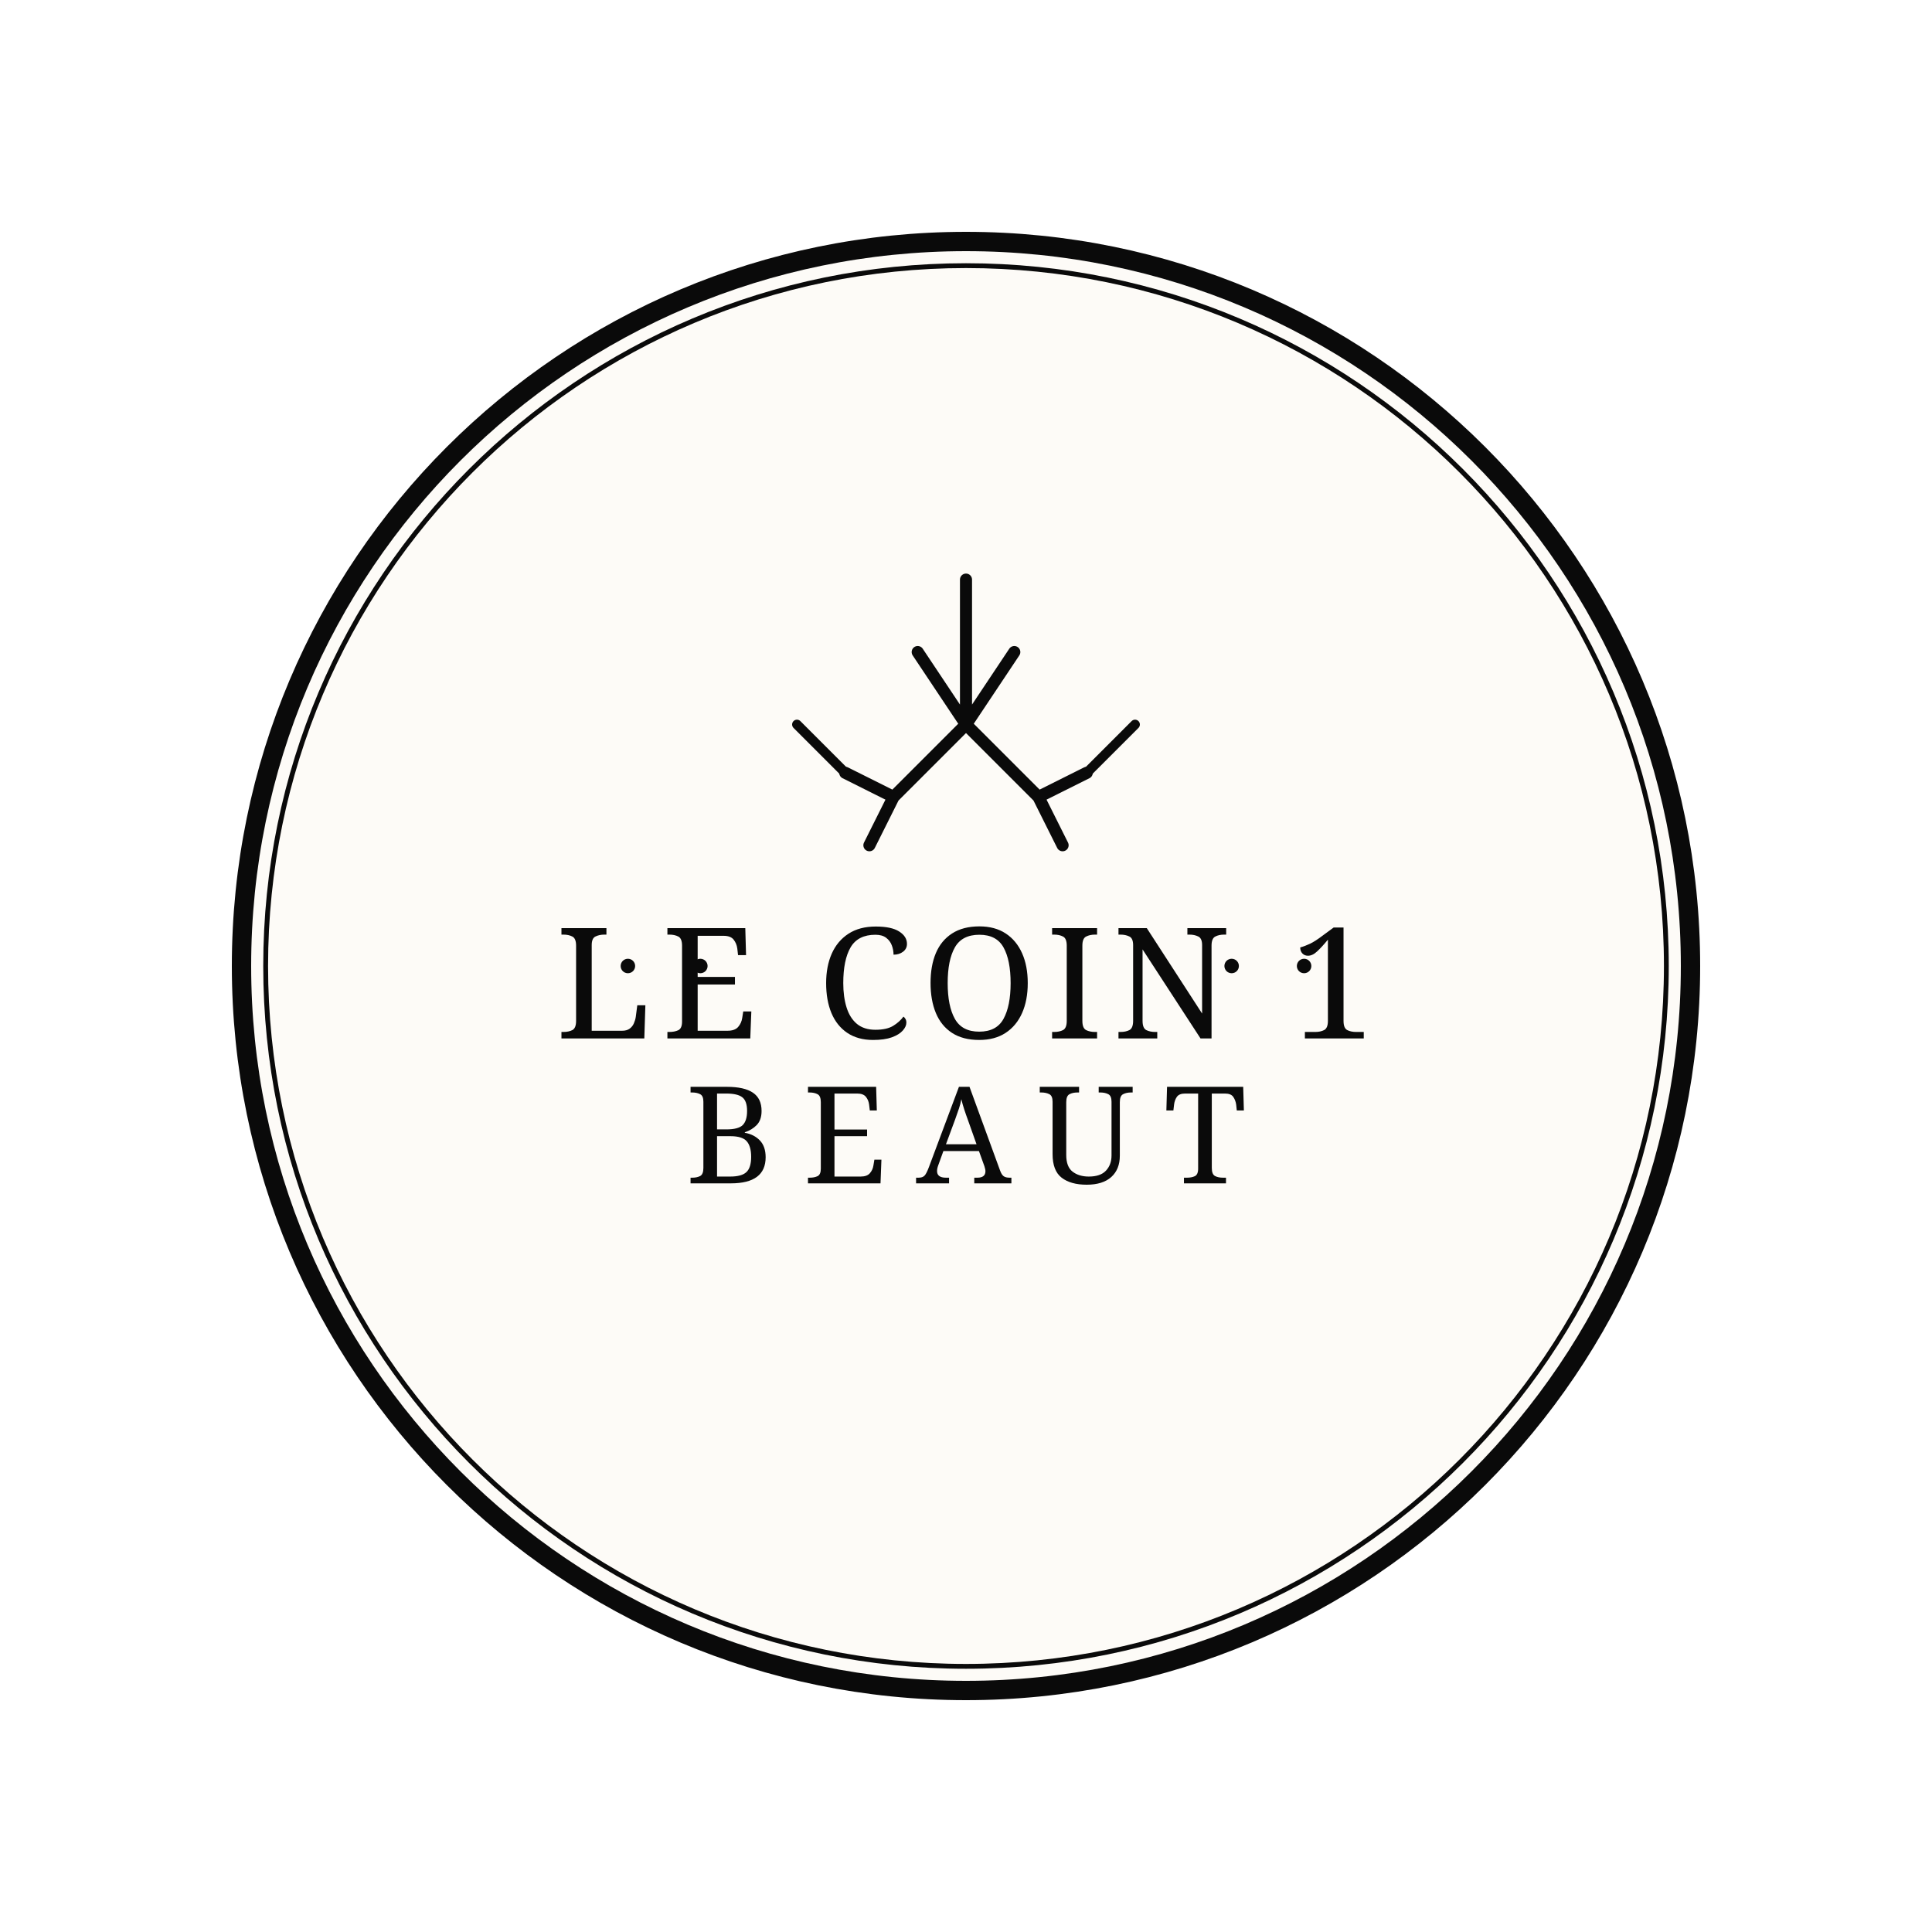
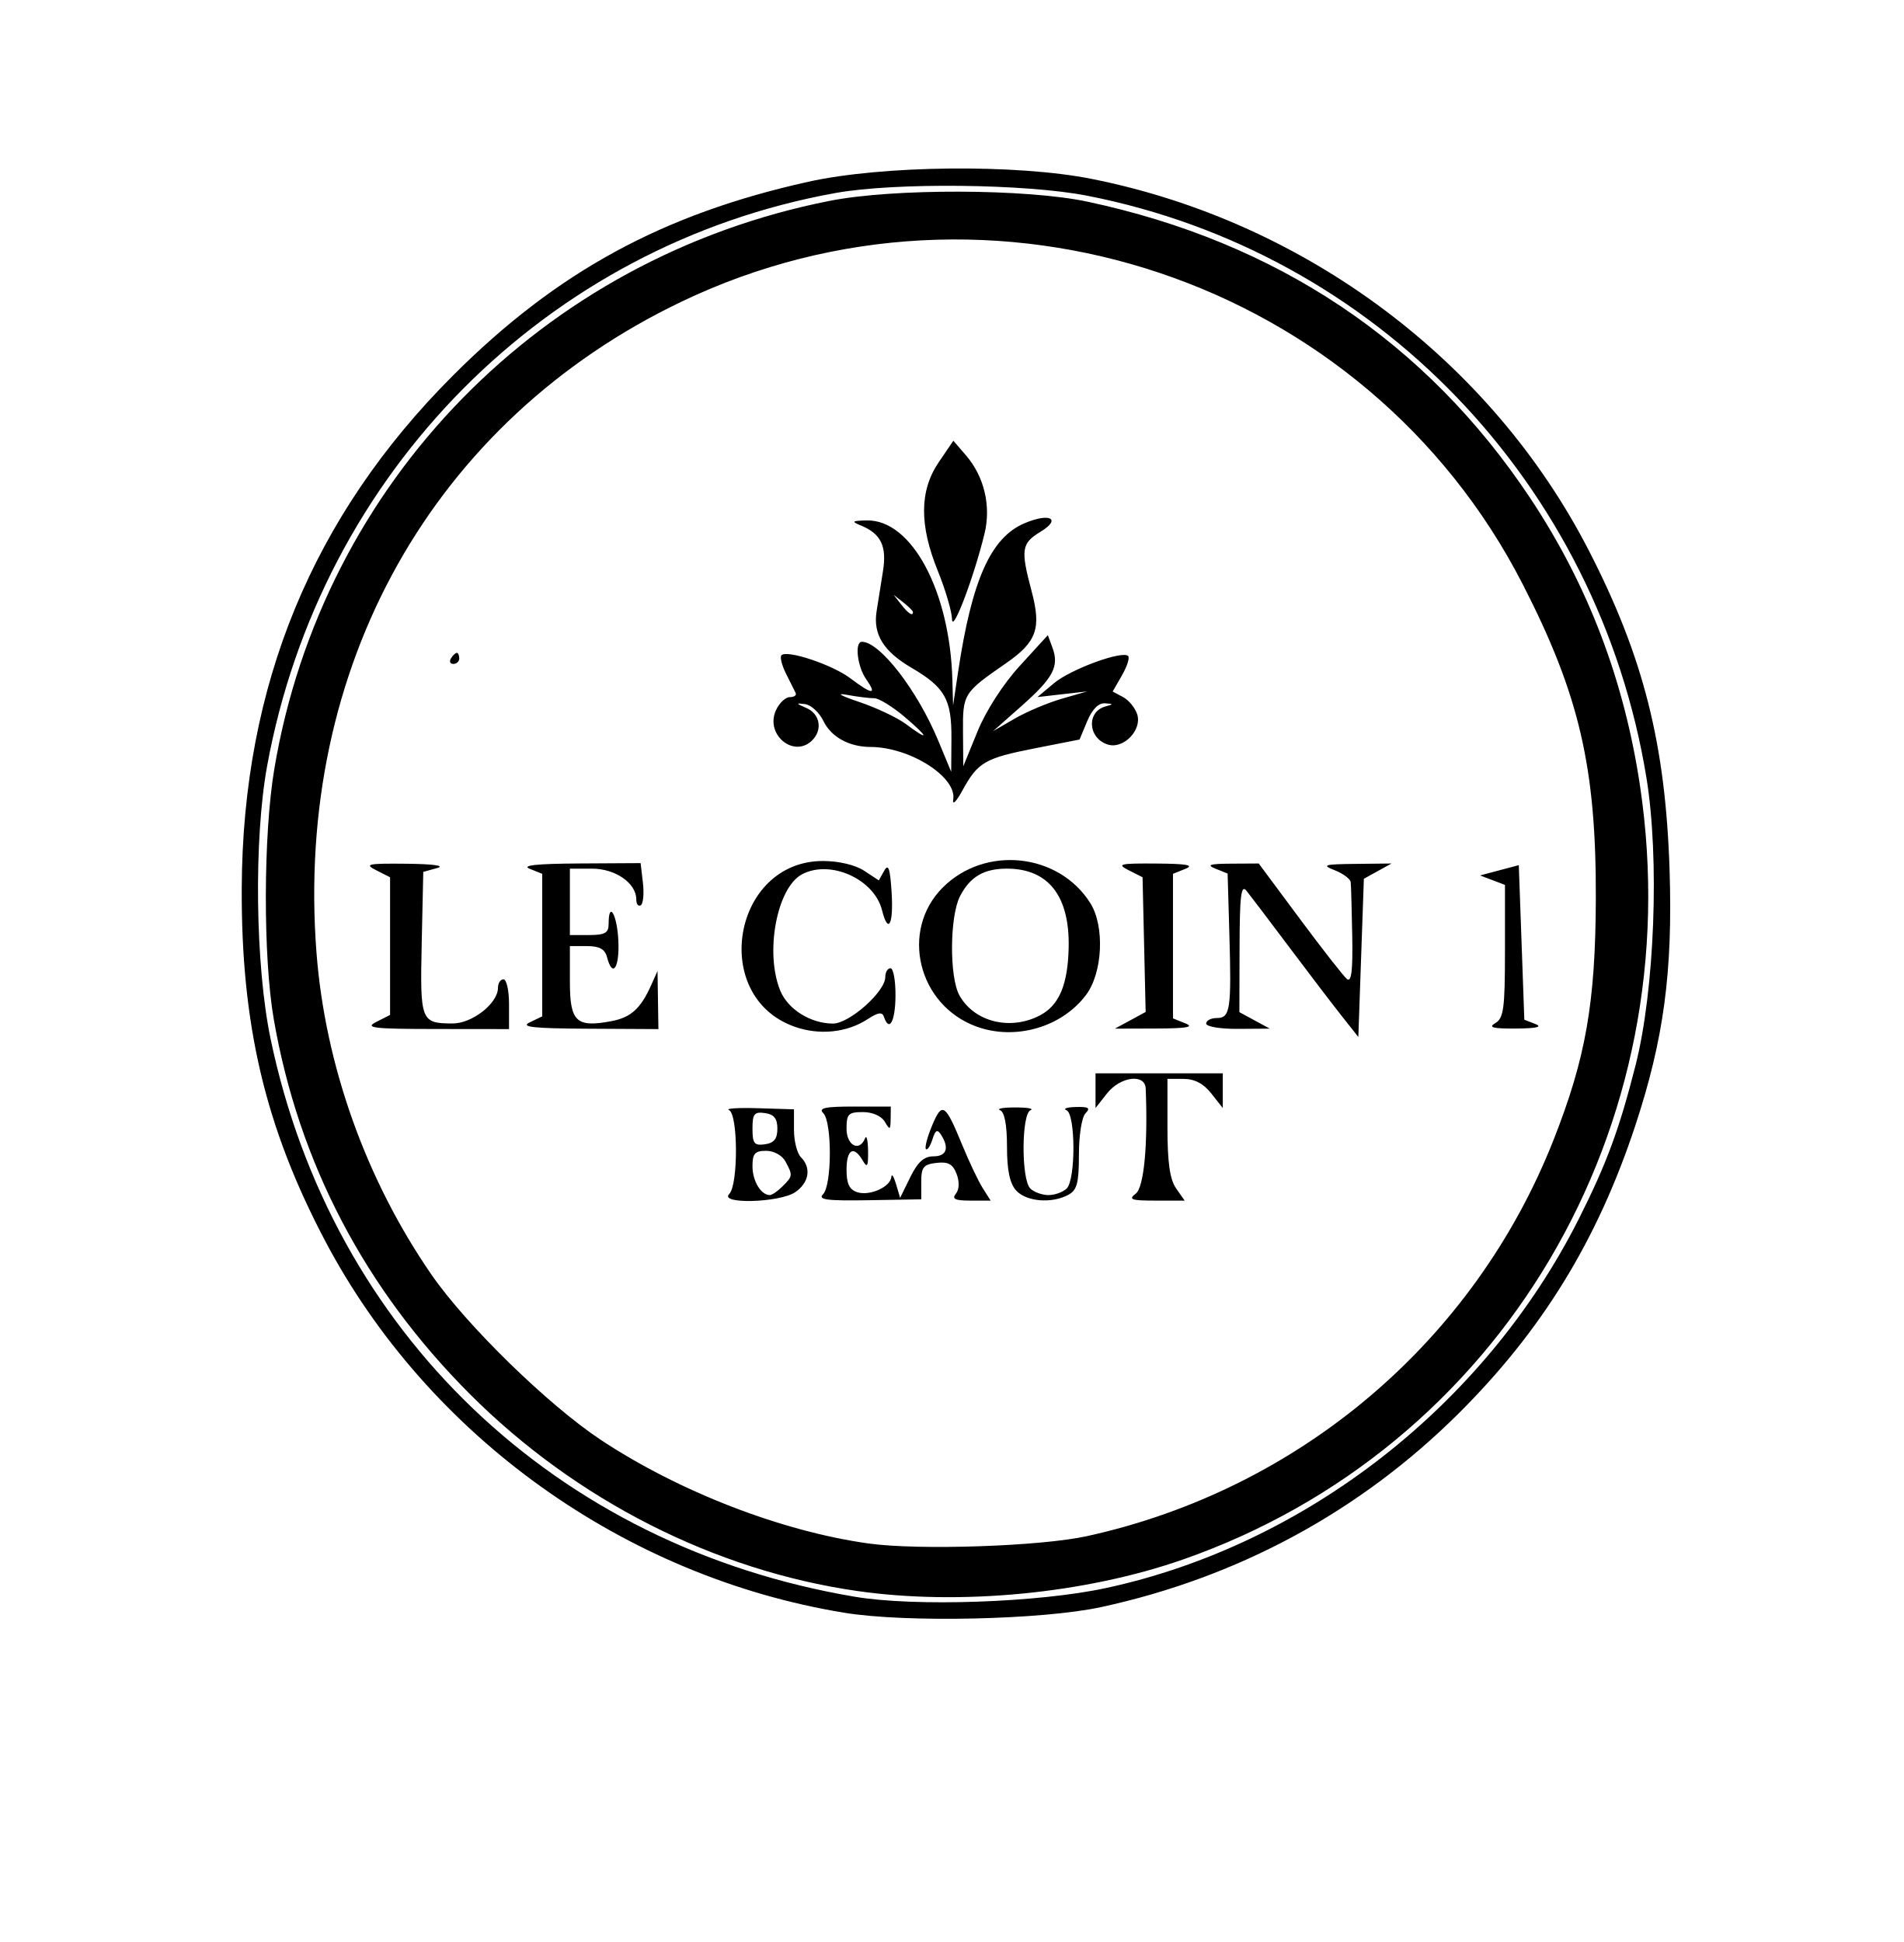
- <svg xmlns="http://www.w3.org/2000/svg" viewBox="0 0 400 400" fill="none">
-   <circle cx="200" cy="200" r="150" stroke="#0A0A0A" stroke-width="4" fill="#FDFBF7" />
-   <circle cx="200" cy="200" r="145" stroke="#0A0A0A" stroke-width="1" fill="none" />
-   <path d="M200 120 L200 150 M190 135 L200 150 L210 135" stroke="#0A0A0A" stroke-width="2.5" stroke-linecap="round" stroke-linejoin="round" />
-   <path d="M200 150 L185 165 M185 165 L175 160 M185 165 L180 175" stroke="#0A0A0A" stroke-width="2.5" stroke-linecap="round" stroke-linejoin="round" />
-   <path d="M200 150 L215 165 M215 165 L225 160 M215 165 L220 175" stroke="#0A0A0A" stroke-width="2.5" stroke-linecap="round" stroke-linejoin="round" />
-   <path d="M175 160 L165 150 M225 160 L235 150" stroke="#0A0A0A" stroke-width="2" stroke-linecap="round" />
-   <text x="200" y="215" font-family="serif" font-size="32" font-weight="400" text-anchor="middle" fill="#0A0A0A" letter-spacing="2">LE COIN 1</text>
-   <text x="200" y="245" font-family="serif" font-size="28" font-weight="300" text-anchor="middle" fill="#0A0A0A" letter-spacing="6">BEAUT</text>
-   <circle cx="130" cy="200" r="1.5" fill="#0A0A0A" />
-   <circle cx="145" cy="200" r="1.5" fill="#0A0A0A" />
-   <circle cx="255" cy="200" r="1.5" fill="#0A0A0A" />
-   <circle cx="270" cy="200" r="1.5" fill="#0A0A0A" />
+ <svg xmlns="http://www.w3.org/2000/svg" version="1.1" id="svg1" width="344" height="351" viewBox="0 0 344 351">
+   <defs id="defs1" />
+   <g id="g1">
+     <path style="fill:#000000" d="M 152.629,291.495 C 112.846,285.003 77.328,259.55 58.725,224.204 47.936,203.704 43.582,185.255 43.691,160.5 43.853,123.882 56.469,93.273 81.871,67.871 100.608,49.134 119.752,38.694 146.081,32.854 c 13.436,-2.98 37.601,-3.228 51.194,-0.525 38.618,7.68 72.267,32.846 89.928,67.257 9.835,19.162 13.807,34.881 14.545,57.555 0.603,18.515 -1.049,30.785 -6.259,46.504 -6.836,20.622 -16.852,36.903 -31.915,51.875 -17.778,17.672 -39.79,29.586 -64.574,34.951 -10.627,2.301 -35.223,2.844 -46.371,1.025 z m 47.219,-4.461 c 36.115,-7.771 68.564,-33.102 85.508,-66.747 5.014,-9.957 7.322,-16.209 10.258,-27.787 3.45,-13.605 4.34,-37.414 1.945,-51.998 C 288.831,87.356 248.687,45.597 196.5,35.375 185.425,33.206 161.752,32.951 151,34.885 98.747,44.285 57.969,85.394 48.279,138.442 45.854,151.72 46.14,174.503 48.898,187.734 59.973,240.856 100.419,279.488 154.5,288.598 c 10.876,1.832 33.133,1.064 45.348,-1.564 z m -44.971,0.517 C 129.12,283.848 104.06,271.111 84.978,252.024 65.951,232.993 54.01,210.199 49.491,184.29 47.527,173.027 47.573,150.89 49.586,138.926 58.299,87.131 97.979,46.559 149.957,36.301 c 11.507,-2.271 35.538,-2.198 46.543,0.141 34.305,7.293 61.26,25.324 80.029,53.533 10.467,15.732 17.048,32.993 19.898,52.187 9.152,61.639 -25.132,119.615 -82.613,139.702 -17.705,6.187 -40.3,8.367 -58.937,5.688 z M 196.5,277.635 c 38.446,-8.469 69.969,-35.258 84.293,-71.635 5.817,-14.771 7.562,-24.724 7.63,-43.5 0.085,-23.793 -2.977,-36.956 -13.255,-56.981 C 246.903,50.449 179.16,27.722 123.169,54.525 78.237,76.035 53.252,120.578 57.197,172.143 c 1.56,20.394 8.971,41.147 20.809,58.271 6.315,9.136 21.085,23.543 30.578,29.829 14.131,9.357 32.677,16.535 48.371,18.725 9.073,1.266 31.125,0.523 39.545,-1.332 z M 131.8,215.8 c 1.648,-1.648 1.606,-14.46 -0.05,-15.166 -0.688,-0.293 1.675,-0.443 5.25,-0.333 l 6.5,0.2 v 3.698 c 0,2.034 0.562,4.262 1.25,4.95 1.907,1.909 1.496,4.566 -0.973,6.295 -2.76,1.933 -13.885,2.264 -11.977,0.357 z m 9.629,-1.371 c 1.859,-1.859 1.875,-1.993 0.536,-4.494 C 141.371,208.825 139.878,208 138.465,208 136.432,208 136,208.491 136,210.8 c 0,2.651 1.533,5.2 3.129,5.2 0.401,0 1.436,-0.707 2.3,-1.571 z M 140.5,204 c 0,-1.831 -0.602,-2.585 -2.25,-2.82 -1.923,-0.273 -2.25,0.136 -2.25,2.82 0,2.683 0.327,3.093 2.25,2.82 1.648,-0.234 2.25,-0.988 2.25,-2.82 z m 8.256,11.844 c 1.608,-1.608 1.643,-13.046 0.044,-14.644 -0.933,-0.933 0.289,-1.2 5.5,-1.2 h 6.7 l -0.03,2.25 c -0.027,2.009 -0.139,2.063 -1.05,0.5 -0.606,-1.041 -2.215,-1.75 -3.97,-1.75 -2.611,0 -2.95,0.345 -2.95,3 0,3.05 2.322,4.267 3.338,1.75 0.277,-0.688 0.526,0.325 0.553,2.25 0.039,2.844 -0.143,3.172 -0.971,1.75 -1.623,-2.786 -2.92,-2.039 -2.92,1.683 0,2.532 0.515,3.596 1.962,4.055 2.252,0.715 5.99,-0.974 6.137,-2.773 0.055,-0.668 0.434,-0.09 0.842,1.285 l 0.743,2.5 1.843,-3.75 c 1.338,-2.723 2.477,-3.75 4.158,-3.75 2.393,0 2.93,-1.48 1.409,-3.882 -0.684,-1.08 -1.028,-0.9 -1.576,0.825 -0.385,1.214 -0.911,1.997 -1.168,1.74 -0.257,-0.257 0.244,-2.171 1.114,-4.252 1.82,-4.355 2.357,-4.004 5.468,3.569 1.243,3.025 2.902,6.513 3.687,7.75 l 1.427,2.25 h -3.646 c -2.787,0 -3.408,-0.294 -2.638,-1.25 0.619,-0.769 0.669,-2.142 0.13,-3.567 -0.676,-1.784 -1.512,-2.244 -3.635,-2 -2.357,0.271 -2.757,0.773 -2.755,3.451 l 0.003,3.134 -9.497,0.161 c -7.575,0.128 -9.245,-0.091 -8.253,-1.084 z m 34.899,-0.673 C 182.496,213.891 182,211.516 182,207.255 c 0,-3.935 -0.442,-6.266 -1.25,-6.592 -0.688,-0.277 0.55,-0.504 2.75,-0.504 2.2,0 3.438,0.227 2.75,0.504 -1.645,0.664 -1.687,12.5 -0.05,14.138 0.66,0.66 2.145,1.2 3.3,1.2 1.155,0 2.64,-0.54 3.3,-1.2 1.637,-1.637 1.595,-13.474 -0.05,-14.138 -0.688,-0.277 0.077,-0.54 1.7,-0.583 2.294,-0.061 2.683,0.188 1.75,1.121 -0.678,0.678 -1.2,3.926 -1.2,7.465 0,5.17 -0.338,6.446 -1.934,7.3 -3.006,1.609 -7.586,1.223 -9.411,-0.794 z M 205.262,215.75 c 1.494,-1.136 2.222,-8.781 1.809,-19 -0.111,-2.754 -4.58,-2.189 -6.998,0.885 L 198,200.27 V 197.135 194 h 11.5 11.5 v 3.135 3.135 l -2.073,-2.635 C 217.532,195.86 215.899,195 213.927,195 H 211 v 8.777 c 0,6.326 0.435,9.398 1.557,11 L 214.113,217 h -5.248 c -4.408,0 -4.985,-0.2 -3.604,-1.25 z M 143.5,185.528 c -15.288,-5.541 -11.013,-29.918 5.246,-29.91 2.842,0.001 5.826,0.706 7.42,1.753 l 2.667,1.75 0.98,-1.751 c 0.75,-1.341 1.063,-0.418 1.333,3.941 0.363,5.843 -0.618,7.643 -1.736,3.186 -1.413,-5.628 -9.379,-9.19 -14.465,-6.467 -4.559,2.44 -6.744,14.212 -3.908,21.06 1.39,3.356 5.502,5.911 9.513,5.911 2.966,0 9.45,-5.763 9.45,-8.4 0,-0.88 0.424,-1.6 0.943,-1.6 0.519,0 0.925,2.25 0.904,5 -0.036,4.641 -1.137,6.628 -2.09,3.771 -0.303,-0.91 -1.065,-0.799 -2.937,0.427 -3.764,2.466 -8.797,2.969 -13.32,1.329 z m 33,0.021 c -10.607,-3.855 -13.89,-17.359 -6.111,-25.138 7.665,-7.665 20.972,-6.253 26.676,2.83 2.618,4.169 2.236,12.537 -0.755,16.551 -4.373,5.867 -12.783,8.311 -19.81,5.757 z m 11.409,-2.002 c 3.501,-1.811 5.087,-5.529 5.236,-12.276 C 193.351,161.952 189.478,157 181.984,157 c -4.169,0 -6.653,1.46 -8.474,4.98 -1.871,3.618 -1.942,14.614 -0.115,17.91 2.662,4.802 9.141,6.435 14.513,3.657 z m 54.459,-0.083 c -1.723,-2.18 -5.998,-7.788 -9.5,-12.462 -3.502,-4.674 -6.916,-9.174 -7.586,-10 -0.974,-1.201 -1.225,0.845 -1.25,10.216 L 224,182.936 l 2.75,1.492 2.75,1.492 -5.75,0.04 C 220.557,185.982 218,185.555 218,185 c 0,-0.55 0.869,-1 1.93,-1 2.425,0 2.655,-1.559 2.256,-15.306 l -0.313,-10.806 -2.187,-0.881 c -1.7,-0.685 -1.075,-0.887 2.813,-0.909 l 5,-0.028 7.406,9.971 c 4.073,5.484 7.91,10.39 8.527,10.902 0.815,0.676 1.079,-1.44 0.966,-7.757 -0.085,-4.778 -0.21,-9.163 -0.277,-9.744 -0.067,-0.581 -1.36,-1.546 -2.872,-2.144 -2.427,-0.959 -1.987,-1.095 3.75,-1.158 l 6.5,-0.071 -2.5,1.381 -2.5,1.381 -0.5,14.298 -0.5,14.298 z M 68,184.706 l 2.5,-1.265 V 171 158.559 l -2.5,-1.265 c -2.209,-1.118 -1.57,-1.255 5.5,-1.18 4.857,0.052 7.018,0.358 5.5,0.779 l -2.5,0.694 -0.281,12.878 C 75.91,184.589 76.052,184.958 81.795,184.985 85.337,185.001 90,181.341 90,178.545 90,177.695 90.45,177 91,177 c 0.55,0 1,2.025 1,4.5 v 4.5 l -13.25,-0.015 C 67.41,185.973 65.86,185.788 68,184.706 Z m 27.75,0.074 2.25,-1.085 v -12.879 -12.879 l -2.25,-0.904 c -1.553,-0.624 1.202,-0.924 8.891,-0.968 l 11.141,-0.063 0.416,3.561 c 0.229,1.958 0.053,3.785 -0.391,4.059 C 115.363,163.894 115,163.416 115,162.559 115,159.623 111.225,157 107,157 h -4 v 6 6 h 3.5 c 2.833,0 3.5,-0.381 3.5,-2 0,-4.332 1.544,-1.697 1.758,3 0.226,4.966 -1.046,6.83 -2.047,3 -0.381,-1.456 -1.364,-2 -3.617,-2 H 103 v 6.433 c 0,7.238 1.142,8.326 7.486,7.136 3.522,-0.661 5.294,-2.256 7.182,-6.464 l 1.169,-2.604 0.081,5.25 0.081,5.25 -12.75,-0.068 c -9.919,-0.053 -12.25,-0.309 -10.5,-1.153 z m 108.53,-0.367 2.78,-1.508 -0.28,-12.174 L 206.5,158.555 204,157.292 c -2.226,-1.124 -1.677,-1.258 5,-1.214 5.5,0.036 6.9,0.29 5.25,0.953 L 212,157.936 V 171 184.064 l 2.25,0.904 c 1.644,0.661 0.231,0.911 -5.25,0.928 l -7.5,0.023 z m 65.97,0.508 c 1.513,-0.881 1.75,-2.645 1.75,-13.002 v -11.983 l -2.25,-0.854 -2.25,-0.854 3.5,-0.929 3.5,-0.929 0.5,13.967 0.5,13.967 2,0.778 c 1.346,0.524 0.202,0.791 -3.5,0.818 -4.201,0.03 -5.087,-0.201 -3.75,-0.979 z M 172.283,144.5 c 0.665,-4.079 -7.843,-9.476 -14.968,-9.494 -3.844,-0.01 -7.115,-1.815 -8.491,-4.688 -0.736,-1.536 -2.235,-2.911 -3.331,-3.055 -1.701,-0.223 -1.663,-0.12 0.258,0.706 2.445,1.05 2.961,3.92 1.05,5.831 -3.305,3.305 -8.563,-1.032 -6.565,-5.416 0.597,-1.311 1.726,-2.384 2.509,-2.384 0.783,0 1.258,-0.338 1.057,-0.75 -0.201,-0.412 -0.987,-1.989 -1.746,-3.504 -0.759,-1.515 -1.128,-3.007 -0.819,-3.316 1.023,-1.023 9.211,1.715 12.447,4.162 3.967,3.001 4.887,3.06 2.873,0.185 C 154.937,120.465 154.424,116 155.777,116 c 3.244,0 10.01,8.753 13.78,17.825 l 2.358,5.675 0.042,-6.027 c 0.05,-7.076 -1.171,-9.235 -7.228,-12.785 -5.052,-2.961 -6.953,-6.034 -6.3,-10.188 0.259,-1.65 0.777,-4.908 1.151,-7.24 0.733,-4.572 -0.358,-6.813 -4.046,-8.308 -1.712,-0.694 -1.531,-0.835 1.139,-0.888 8.086,-0.162 15.008,12.747 15.455,28.823 l 0.128,4.614 0.897,-6 c 2.501,-16.725 5.919,-24.366 12.056,-26.946 4.578,-1.925 6.68,-0.773 2.845,1.559 -3.448,2.097 -3.613,3.199 -1.606,10.739 1.797,6.753 0.931,9.179 -4.661,13.047 -7.65,5.293 -7.792,5.519 -7.739,12.35 l 0.049,6.25 2.582,-6.313 c 1.541,-3.768 4.622,-8.544 7.642,-11.849 l 5.06,-5.537 0.83,2.244 c 1.255,3.393 0.167,5.462 -5.522,10.5 l -5.191,4.597 3.916,-2.268 c 2.154,-1.247 5.979,-2.862 8.5,-3.588 l 4.584,-1.32 -4.5,0.512 -4.5,0.512 3,-2.511 c 3.024,-2.531 12.36,-5.953 13.401,-4.911 0.309,0.309 -0.195,1.879 -1.119,3.489 l -1.68,2.928 1.881,1.007 c 1.035,0.554 2.184,1.96 2.554,3.125 0.905,2.851 -2.51,6.344 -5.327,5.45 -3.608,-1.145 -3.87,-5.968 -0.375,-6.894 1.441,-0.382 1.422,-0.457 -0.136,-0.557 -1.153,-0.074 -2.302,1.083 -3.193,3.215 l -1.392,3.331 -8.122,1.6 c -9.016,1.776 -10.258,2.504 -13.082,7.667 -1.086,1.985 -1.809,2.683 -1.628,1.571 z M 163.5,129.574 c -2.2,-1.868 -4.675,-3.386 -5.5,-3.374 -0.825,0.012 -3.075,-0.268 -5,-0.624 -1.984,-0.366 -1.036,0.181 2.191,1.263 3.13,1.05 6.955,2.851 8.5,4.003 4.361,3.252 4.248,2.501 -0.191,-1.268 z m 1.5,-18.951 c 0,-0.208 -0.787,-0.995 -1.75,-1.75 L 161.5,107.5 l 1.372,1.75 C 164.179,110.916 165,111.445 165,110.622 Z M 81.5,119 c 0.34,-0.55 0.816,-1 1.059,-1 C 82.802,118 83,118.45 83,119 c 0,0.55 -0.477,1 -1.059,1 -0.582,0 -0.781,-0.45 -0.441,-1 z m 90.563,-7.078 c -0.035,-1.418 -1.188,-5.346 -2.563,-8.73 -3.37,-8.293 -3.321,-14.519 0.153,-19.633 l 2.653,-3.905 2.3,2.674 c 3.28,3.814 4.539,9.128 3.338,14.09 -1.904,7.865 -5.816,18.176 -5.881,15.503 z" id="path1" />
+   </g>
</svg>
